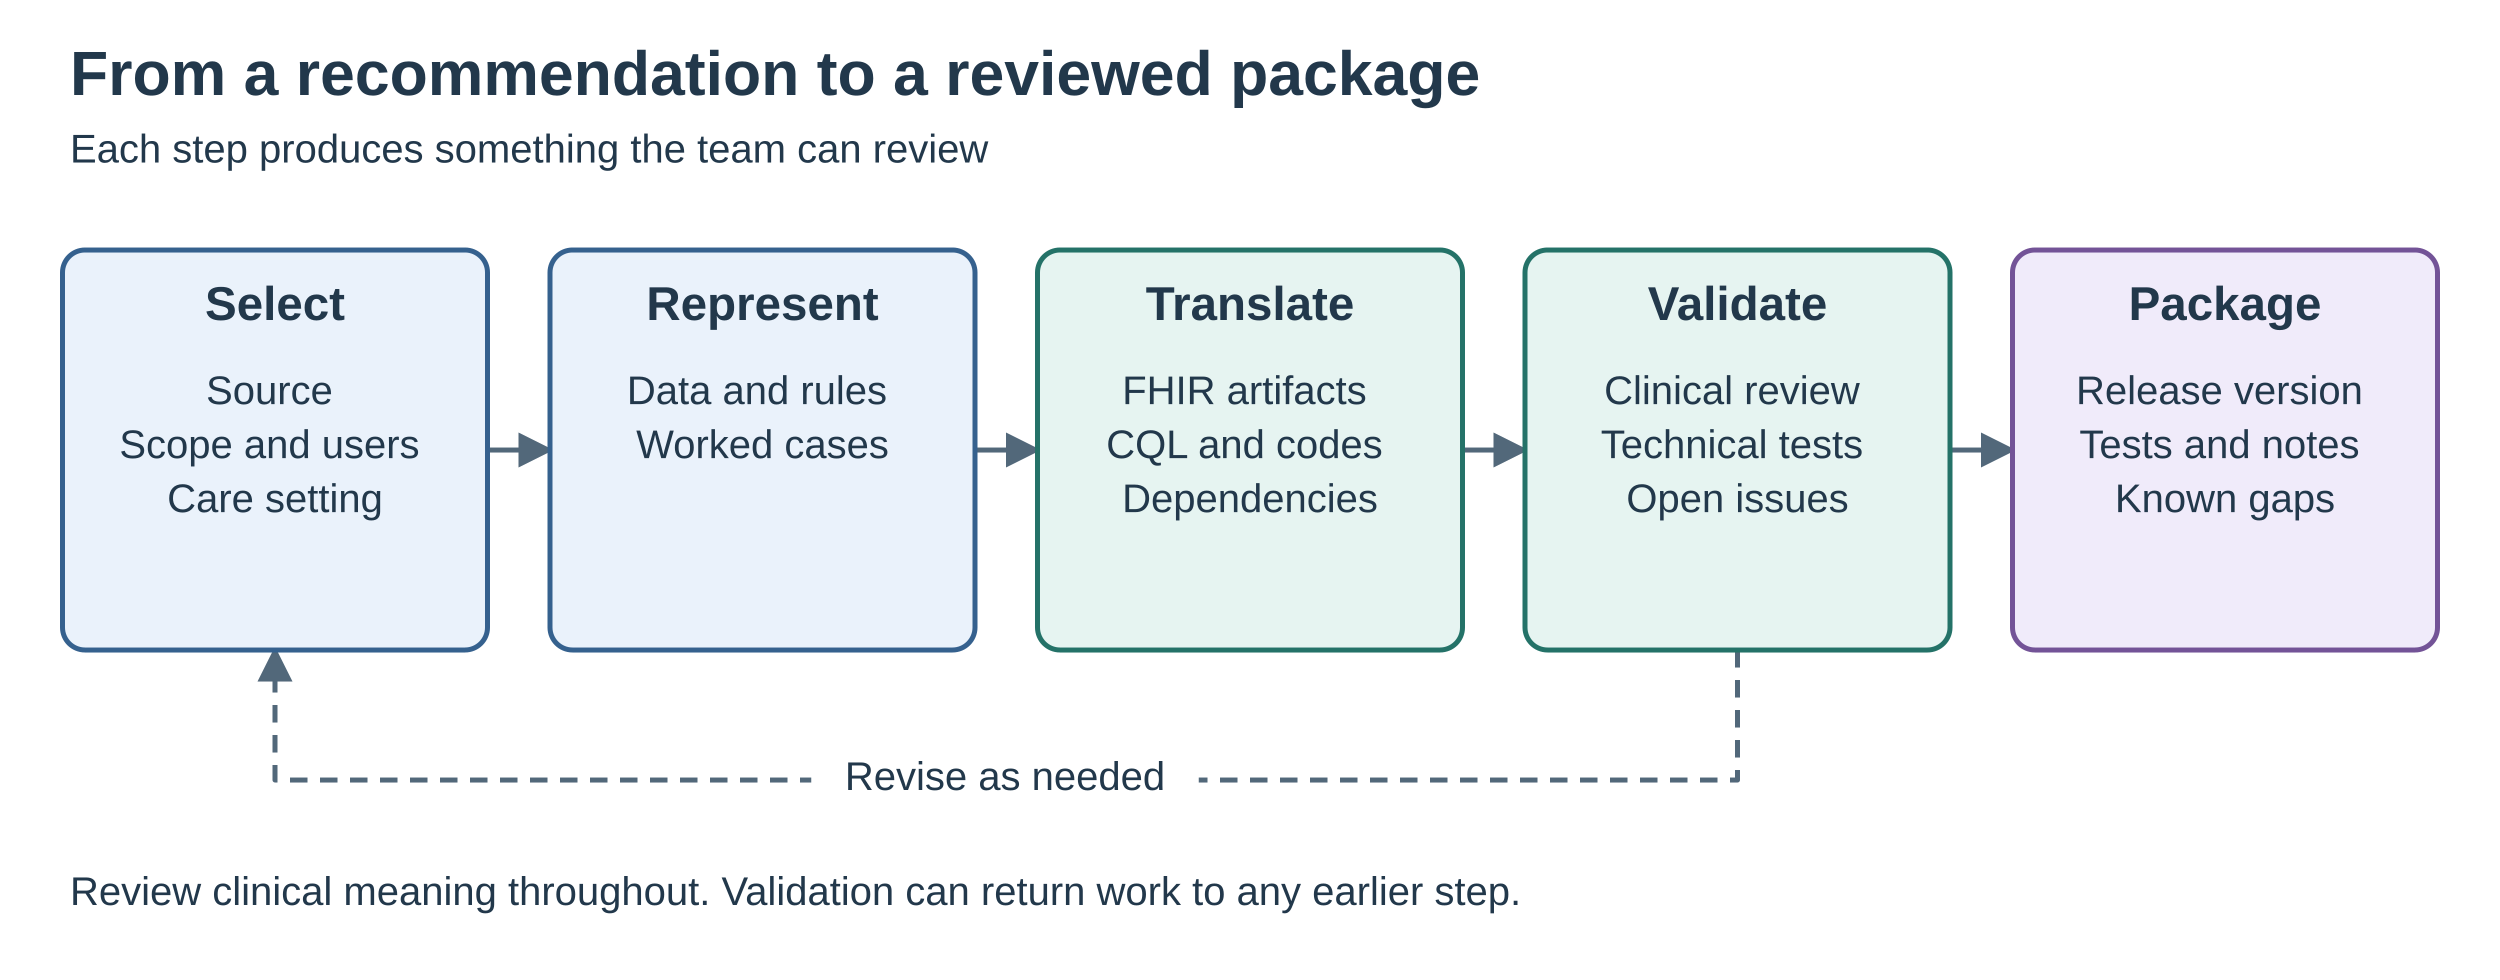
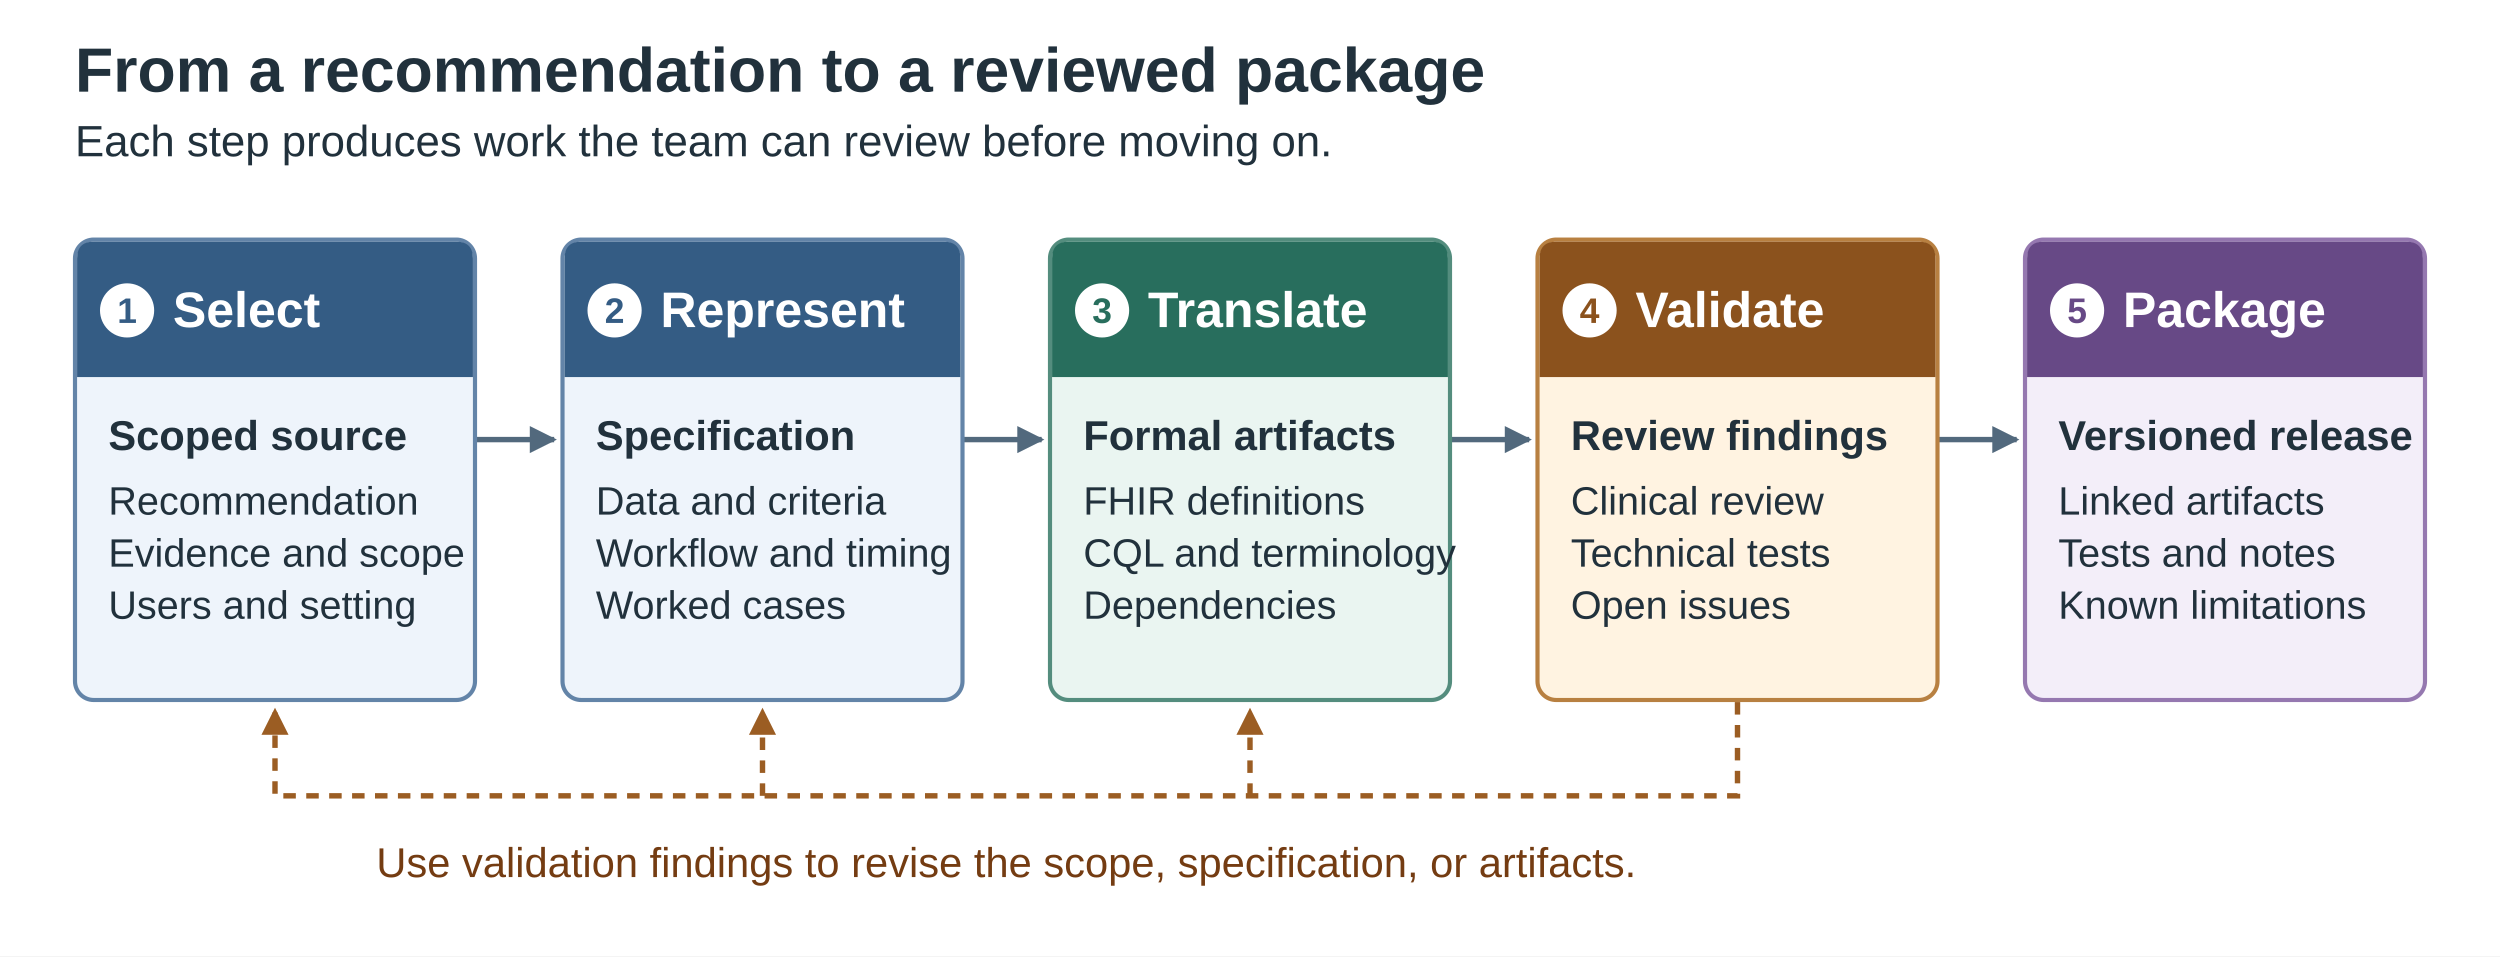
- <svg xmlns="http://www.w3.org/2000/svg" width="1000" height="392" viewBox="0 0 1000 392" role="img" aria-labelledby="title description">
+ <svg xmlns="http://www.w3.org/2000/svg" viewBox="0 0 1200 459" role="img" aria-labelledby="title description">
  <defs>
-     <marker id="arrow" viewBox="0 0 10 10" refX="9" refY="5" markerWidth="7" markerHeight="7" orient="auto-start-reverse">
-       <path d="M 0 0 L 10 5 L 0 10 z" fill="#52687a" />
+     <marker id="next" viewBox="0 0 10 10" refX="9" refY="5" markerWidth="5" markerHeight="5" orient="auto">
+       <path d="M0 0L10 5L0 10Z" fill="#52697d" />
+     </marker>
+     <marker id="revise" viewBox="0 0 10 10" refX="9" refY="5" markerWidth="5" markerHeight="5" orient="auto">
+       <path d="M0 0L10 5L0 10Z" fill="#9b5d23" />
    </marker>
  </defs>
-   <rect width="100%" height="100%" fill="#fff" />
-   <g font-family="Arial, Helvetica, sans-serif">
-     <text x="28" y="38" font-size="25" font-weight="700" text-anchor="start" fill="#22384b">
-       <tspan x="28" dy="0">From a recommendation to a reviewed package</tspan>
-     </text>
-     <text x="28" y="65" font-size="16" font-weight="400" text-anchor="start" fill="#22384b">
-       <tspan x="28" dy="0">Each step produces something the team can review</tspan>
-     </text>
-     <polyline points="195,180.0 220,180.0" fill="none" stroke="#52687a" stroke-width="2" stroke-linejoin="round" marker-end="url(#arrow)" />
-     <polyline points="390,180.0 415,180.0" fill="none" stroke="#52687a" stroke-width="2" stroke-linejoin="round" marker-end="url(#arrow)" />
-     <polyline points="585,180.0 610,180.0" fill="none" stroke="#52687a" stroke-width="2" stroke-linejoin="round" marker-end="url(#arrow)" />
-     <polyline points="780,180.0 805,180.0" fill="none" stroke="#52687a" stroke-width="2" stroke-linejoin="round" marker-end="url(#arrow)" />
-     <polyline points="695.0,260 695,312 110,312 110.0,260" fill="none" stroke="#52687a" stroke-width="2" stroke-linejoin="round" stroke-dasharray="7 5" marker-end="url(#arrow)" />
-     <rect x="324.5" y="299" width="155" height="23" fill="#fff" />
-     <text x="402" y="316" font-size="16" font-weight="400" text-anchor="middle" fill="#22384b">
-       <tspan x="402" dy="0">Revise as needed</tspan>
-     </text>
-     <rect x="25" y="100" width="170" height="160" rx="9" fill="#eaf2fb" stroke="#35618e" stroke-width="2" />
-     <text x="110.0" y="128" font-size="19" font-weight="700" text-anchor="middle" fill="#22384b">
-       <tspan x="110.0" dy="0">Select</tspan>
-     </text>
-     <text x="110.0" y="161.65" font-size="16" font-weight="400" text-anchor="middle" fill="#22384b">
-       <tspan x="110.0" dy="0">Source</tspan>
-       <tspan x="110.0" dy="21.6">Scope and users</tspan>
-       <tspan x="110.0" dy="21.6">Care setting</tspan>
-     </text>
-     <rect x="220" y="100" width="170" height="160" rx="9" fill="#eaf2fb" stroke="#35618e" stroke-width="2" />
-     <text x="305.0" y="128" font-size="19" font-weight="700" text-anchor="middle" fill="#22384b">
-       <tspan x="305.0" dy="0">Represent</tspan>
-     </text>
-     <text x="305.0" y="161.65" font-size="16" font-weight="400" text-anchor="middle" fill="#22384b">
-       <tspan x="305.0" dy="0">Data and rules</tspan>
-       <tspan x="305.0" dy="21.6">Worked cases</tspan>
-     </text>
-     <rect x="415" y="100" width="170" height="160" rx="9" fill="#e6f4f1" stroke="#247268" stroke-width="2" />
-     <text x="500.0" y="128" font-size="19" font-weight="700" text-anchor="middle" fill="#22384b">
-       <tspan x="500.0" dy="0">Translate</tspan>
-     </text>
-     <text x="500.0" y="161.65" font-size="16" font-weight="400" text-anchor="middle" fill="#22384b">
-       <tspan x="500.0" dy="0">FHIR artifacts</tspan>
-       <tspan x="500.0" dy="21.6">CQL and codes</tspan>
-       <tspan x="500.0" dy="21.6">Dependencies</tspan>
-     </text>
-     <rect x="610" y="100" width="170" height="160" rx="9" fill="#e6f4f1" stroke="#247268" stroke-width="2" />
-     <text x="695.0" y="128" font-size="19" font-weight="700" text-anchor="middle" fill="#22384b">
-       <tspan x="695.0" dy="0">Validate</tspan>
-     </text>
-     <text x="695.0" y="161.65" font-size="16" font-weight="400" text-anchor="middle" fill="#22384b">
-       <tspan x="695.0" dy="0">Clinical review</tspan>
-       <tspan x="695.0" dy="21.6">Technical tests</tspan>
-       <tspan x="695.0" dy="21.6">Open issues</tspan>
-     </text>
-     <rect x="805" y="100" width="170" height="160" rx="9" fill="#f0ebfa" stroke="#735397" stroke-width="2" />
-     <text x="890.0" y="128" font-size="19" font-weight="700" text-anchor="middle" fill="#22384b">
-       <tspan x="890.0" dy="0">Package</tspan>
-     </text>
-     <text x="890.0" y="161.65" font-size="16" font-weight="400" text-anchor="middle" fill="#22384b">
-       <tspan x="890.0" dy="0">Release version</tspan>
-       <tspan x="890.0" dy="21.6">Tests and notes</tspan>
-       <tspan x="890.0" dy="21.6">Known gaps</tspan>
-     </text>
-     <text x="28" y="362" font-size="16" font-weight="400" text-anchor="start" fill="#22384b">
-       <tspan x="28" dy="0">Review clinical meaning throughout. Validation can return work to any earlier step.</tspan>
-     </text>
+   <rect width="1200" height="459" fill="#fff" />
+   <g font-family="Arial, Helvetica, sans-serif" fill="#21313c">
+     <g id="heading">
+       <text x="36" y="44" font-size="30" font-weight="700">From a recommendation to a reviewed package</text>
+       <text x="36" y="75" font-size="21">Each step produces work the team can review before moving on.</text>
+     </g>
+     <g id="work-product-handoffs" fill="none" stroke="#52697d" stroke-width="2.6" marker-end="url(#next)">
+       <path d="M228 211H266" />
+       <path d="M462 211H500" />
+       <path d="M696 211H734" />
+       <path d="M930 211H968" />
+     </g>
+     <g id="select">
+       <rect x="36" y="115" width="192" height="221" rx="9" fill="#eef4fb" stroke="#6384a8" stroke-width="2" />
+       <path d="M45 116H219Q227 116 227 124V181H37V124Q37 116 45 116Z" fill="#345c84" />
+       <circle cx="61" cy="149" r="13" fill="#fff" />
+       <text x="61" y="155" text-anchor="middle" font-size="17" font-weight="700" fill="#345c84">1</text>
+       <text x="83" y="157" font-size="24" font-weight="700" fill="#fff">Select</text>
+       <text x="52" y="216" font-size="20" font-weight="700">Scoped source</text>
+       <text x="52" y="247" font-size="19">
+         <tspan x="52">Recommendation</tspan>
+         <tspan x="52" dy="25">Evidence and scope</tspan>
+         <tspan x="52" dy="25">Users and setting</tspan>
+       </text>
+     </g>
+     <g id="represent">
+       <rect x="270" y="115" width="192" height="221" rx="9" fill="#eef4fb" stroke="#6384a8" stroke-width="2" />
+       <path d="M279 116H453Q461 116 461 124V181H271V124Q271 116 279 116Z" fill="#345c84" />
+       <circle cx="295" cy="149" r="13" fill="#fff" />
+       <text x="295" y="155" text-anchor="middle" font-size="17" font-weight="700" fill="#345c84">2</text>
+       <text x="317" y="157" font-size="24" font-weight="700" fill="#fff">Represent</text>
+       <text x="286" y="216" font-size="20" font-weight="700">Specification</text>
+       <text x="286" y="247" font-size="19">
+         <tspan x="286">Data and criteria</tspan>
+         <tspan x="286" dy="25">Workflow and timing</tspan>
+         <tspan x="286" dy="25">Worked cases</tspan>
+       </text>
+     </g>
+     <g id="translate">
+       <rect x="504" y="115" width="192" height="221" rx="9" fill="#eaf5f1" stroke="#548d7e" stroke-width="2" />
+       <path d="M513 116H687Q695 116 695 124V181H505V124Q505 116 513 116Z" fill="#286e5d" />
+       <circle cx="529" cy="149" r="13" fill="#fff" />
+       <text x="529" y="155" text-anchor="middle" font-size="17" font-weight="700" fill="#286e5d">3</text>
+       <text x="551" y="157" font-size="24" font-weight="700" fill="#fff">Translate</text>
+       <text x="520" y="216" font-size="20" font-weight="700">Formal artifacts</text>
+       <text x="520" y="247" font-size="19">
+         <tspan x="520">FHIR definitions</tspan>
+         <tspan x="520" dy="25">CQL and terminology</tspan>
+         <tspan x="520" dy="25">Dependencies</tspan>
+       </text>
+     </g>
+     <g id="validate">
+       <rect x="738" y="115" width="192" height="221" rx="9" fill="#fff3e1" stroke="#b88041" stroke-width="2" />
+       <path d="M747 116H921Q929 116 929 124V181H739V124Q739 116 747 116Z" fill="#8b521d" />
+       <circle cx="763" cy="149" r="13" fill="#fff" />
+       <text x="763" y="155" text-anchor="middle" font-size="17" font-weight="700" fill="#8b521d">4</text>
+       <text x="785" y="157" font-size="24" font-weight="700" fill="#fff">Validate</text>
+       <text x="754" y="216" font-size="20" font-weight="700">Review findings</text>
+       <text x="754" y="247" font-size="19">
+         <tspan x="754">Clinical review</tspan>
+         <tspan x="754" dy="25">Technical tests</tspan>
+         <tspan x="754" dy="25">Open issues</tspan>
+       </text>
+     </g>
+     <g id="package">
+       <rect x="972" y="115" width="192" height="221" rx="9" fill="#f3eef9" stroke="#9578b0" stroke-width="2" />
+       <path d="M981 116H1155Q1163 116 1163 124V181H973V124Q973 116 981 116Z" fill="#674986" />
+       <circle cx="997" cy="149" r="13" fill="#fff" />
+       <text x="997" y="155" text-anchor="middle" font-size="17" font-weight="700" fill="#674986">5</text>
+       <text x="1019" y="157" font-size="24" font-weight="700" fill="#fff">Package</text>
+       <text x="988" y="216" font-size="20" font-weight="700">Versioned release</text>
+       <text x="988" y="247" font-size="19">
+         <tspan x="988">Linked artifacts</tspan>
+         <tspan x="988" dy="25">Tests and notes</tspan>
+         <tspan x="988" dy="25">Known limitations</tspan>
+       </text>
+     </g>
+     <g id="validation-feedback">
+       <g fill="none" stroke="#9b5d23" stroke-width="2.6" stroke-dasharray="6 5">
+         <path d="M834 337V382H132V341" marker-end="url(#revise)" />
+         <path d="M366 382V341" marker-end="url(#revise)" />
+         <path d="M600 382V341" marker-end="url(#revise)" />
+       </g>
+       <text x="483" y="421" text-anchor="middle" font-size="20" fill="#743c12">Use validation findings to revise the scope, specification, or artifacts.</text>
+     </g>
  </g>
</svg>
